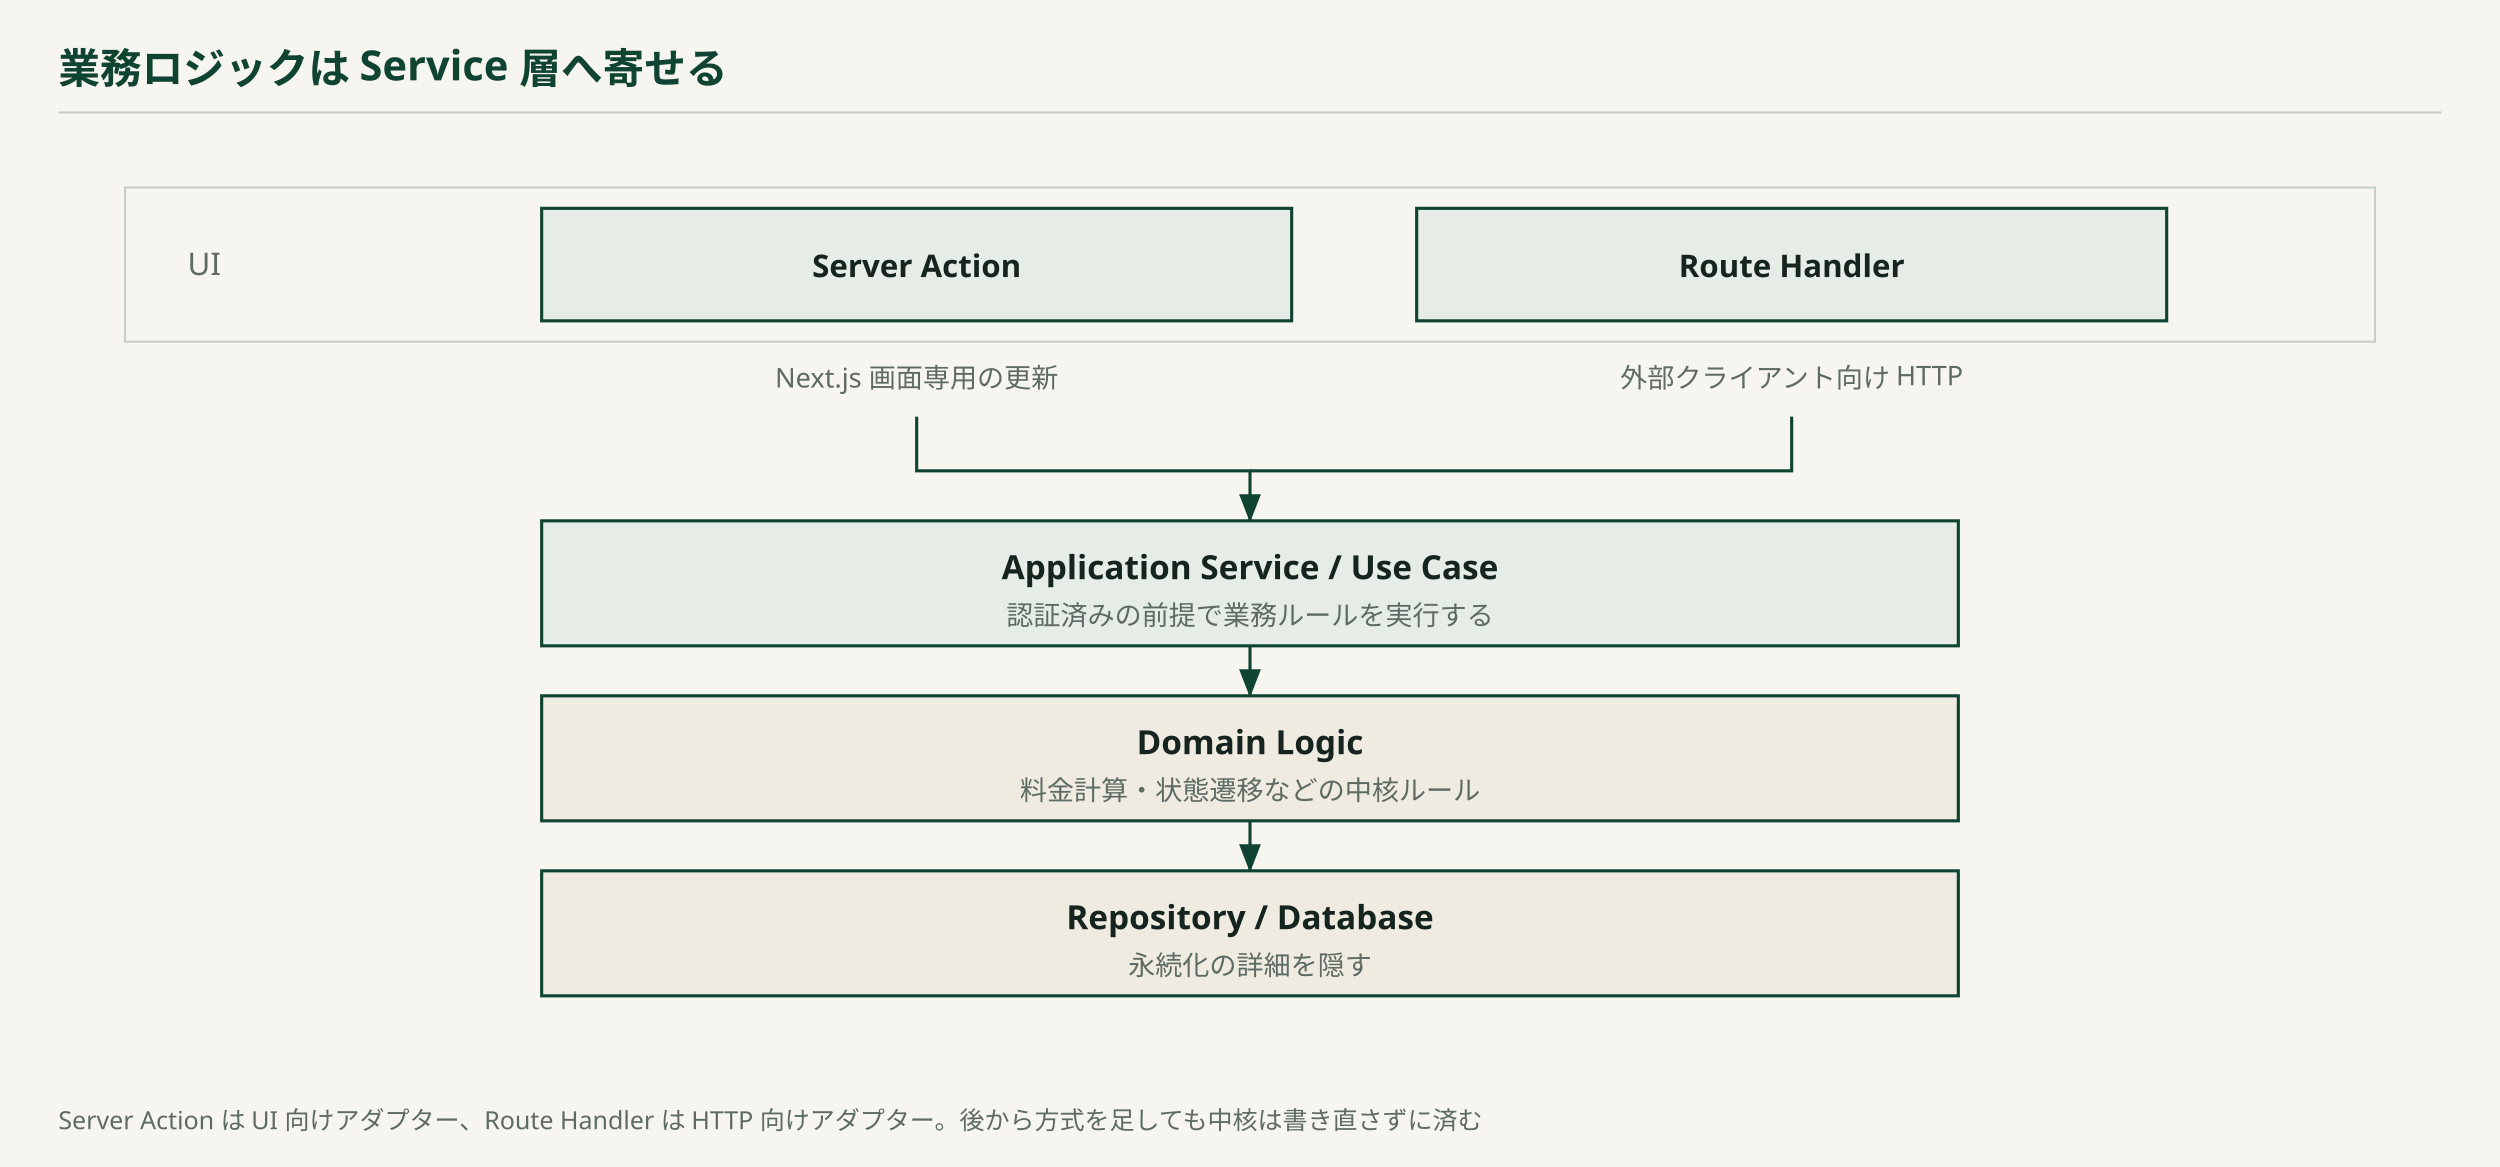
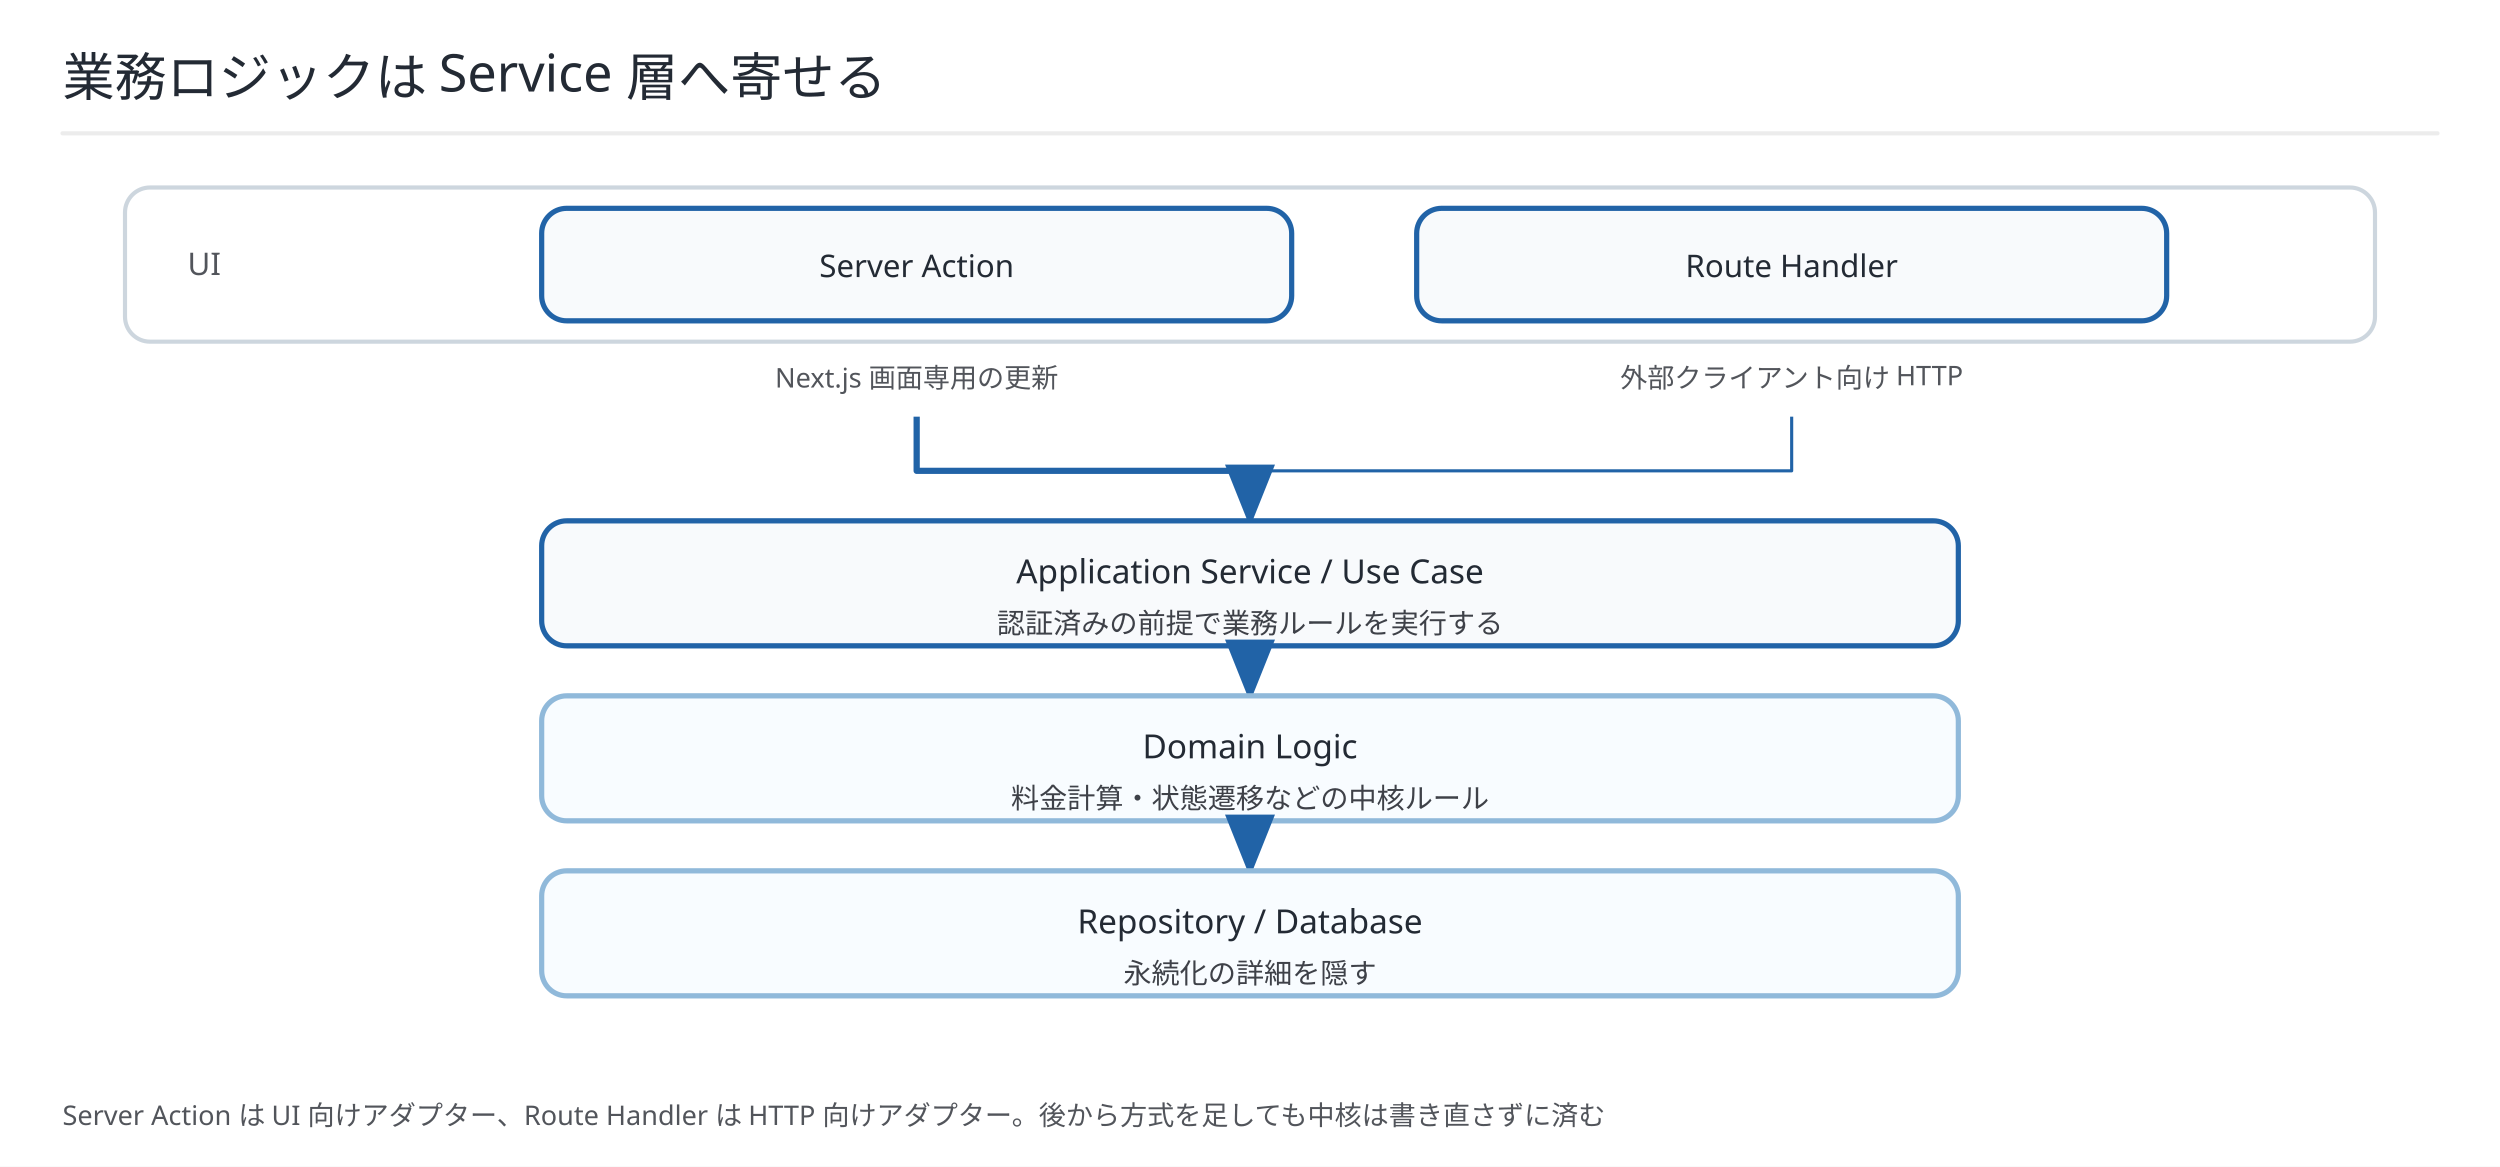
<svg xmlns="http://www.w3.org/2000/svg" width="1200" height="560" viewBox="0 0 1200 560">
  <defs>
-     <marker id="ar" markerWidth="9" markerHeight="7" refX="8.5" refY="3.5" orient="auto">
-       <path d="M0,0 L9,3.5 L0,7 z" fill="#0F4332" />
+     <marker id="ar" markerWidth="10" markerHeight="8" refX="9" refY="4" orient="auto">
+       <path d="M0,0 L10,4 L0,8 z" fill="#2163A7" />
    </marker>
-     <marker id="arR" markerWidth="9" markerHeight="7" refX="8.5" refY="3.5" orient="auto">
-       <path d="M0,0 L9,3.5 L0,7 z" fill="#8C3A2B" />
+     <marker id="arR" markerWidth="10" markerHeight="8" refX="9" refY="4" orient="auto">
+       <path d="M0,0 L10,4 L0,8 z" fill="#B4472F" />
    </marker>
  </defs>
-   <rect width="1200" height="560" fill="#F7F5EF" />
-   <text x="28" y="40" font-family="'Hiragino Kaku Gothic ProN','Hiragino Sans','BIZ UDGothic',sans-serif" font-size="20" fill="#0F4332" text-anchor="start" font-weight="600">業務ロジックは Service 層へ寄せる</text>
-   <line x1="28" y1="54" x2="1172" y2="54" stroke="#C6CEC6" stroke-width="1" />
-   <rect x="60" y="90" width="1080" height="74" fill="none" stroke="#C6CEC6" stroke-width="1" />
-   <text x="90" y="132" font-family="'Hiragino Kaku Gothic ProN','Hiragino Sans','BIZ UDGothic',sans-serif" font-size="15" fill="#5D6B64" text-anchor="start" font-weight="normal">UI</text>
-   <rect x="260" y="100" width="360" height="54" fill="#E6EDE6" stroke="#0F4332" stroke-width="1.5" />
-   <text x="440.0" y="133.0" font-family="'Hiragino Kaku Gothic ProN','Hiragino Sans','BIZ UDGothic',sans-serif" font-size="15" fill="#16241F" text-anchor="middle" font-weight="600">Server Action</text>
-   <rect x="680" y="100" width="360" height="54" fill="#E6EDE6" stroke="#0F4332" stroke-width="1.5" />
-   <text x="860.0" y="133.0" font-family="'Hiragino Kaku Gothic ProN','Hiragino Sans','BIZ UDGothic',sans-serif" font-size="15" fill="#16241F" text-anchor="middle" font-weight="600">Route Handler</text>
-   <text x="440" y="186" font-family="'Hiragino Kaku Gothic ProN','Hiragino Sans','BIZ UDGothic',sans-serif" font-size="13" fill="#5D6B64" text-anchor="middle" font-weight="normal">Next.js 画面専用の更新</text>
-   <text x="860" y="186" font-family="'Hiragino Kaku Gothic ProN','Hiragino Sans','BIZ UDGothic',sans-serif" font-size="13" fill="#5D6B64" text-anchor="middle" font-weight="normal">外部クライアント向け HTTP</text>
-   <polyline points="440,200 440,226 600,226 600,250" fill="none" stroke="#0F4332" stroke-width="1.5" marker-end="url(#ar)" />
-   <polyline points="860,200 860,226 600,226" fill="none" stroke="#0F4332" stroke-width="1.5" />
-   <rect x="260" y="250" width="680" height="60" fill="#E6EDE6" stroke="#0F4332" stroke-width="1.5" />
-   <text x="600.0" y="278" font-family="'Hiragino Kaku Gothic ProN','Hiragino Sans','BIZ UDGothic',sans-serif" font-size="16" fill="#16241F" text-anchor="middle" font-weight="600">Application Service / Use Case</text>
-   <text x="600.0" y="300" font-family="'Hiragino Kaku Gothic ProN','Hiragino Sans','BIZ UDGothic',sans-serif" font-size="13" fill="#5D6B64" text-anchor="middle" font-weight="normal">認証済みの前提で業務ルールを実行する</text>
-   <line x1="600" y1="310" x2="600" y2="334" stroke="#0F4332" stroke-width="1.5" marker-end="url(#ar)" />
-   <rect x="260" y="334" width="680" height="60" fill="#EFEBE1" stroke="#0F4332" stroke-width="1.5" />
-   <text x="600.0" y="362" font-family="'Hiragino Kaku Gothic ProN','Hiragino Sans','BIZ UDGothic',sans-serif" font-size="16" fill="#16241F" text-anchor="middle" font-weight="600">Domain Logic</text>
-   <text x="600.0" y="384" font-family="'Hiragino Kaku Gothic ProN','Hiragino Sans','BIZ UDGothic',sans-serif" font-size="13" fill="#5D6B64" text-anchor="middle" font-weight="normal">料金計算・状態遷移などの中核ルール</text>
-   <line x1="600" y1="394" x2="600" y2="418" stroke="#0F4332" stroke-width="1.5" marker-end="url(#ar)" />
-   <rect x="260" y="418" width="680" height="60" fill="#EFEBE1" stroke="#0F4332" stroke-width="1.5" />
-   <text x="600.0" y="446" font-family="'Hiragino Kaku Gothic ProN','Hiragino Sans','BIZ UDGothic',sans-serif" font-size="16" fill="#16241F" text-anchor="middle" font-weight="600">Repository / Database</text>
-   <text x="600.0" y="468" font-family="'Hiragino Kaku Gothic ProN','Hiragino Sans','BIZ UDGothic',sans-serif" font-size="13" fill="#5D6B64" text-anchor="middle" font-weight="normal">永続化の詳細を隠す</text>
-   <text x="28" y="542" font-family="'Hiragino Kaku Gothic ProN','Hiragino Sans','BIZ UDGothic',sans-serif" font-size="12" fill="#5D6B64" text-anchor="start" font-weight="normal">Server Action は UI 向けアダプター、Route Handler は HTTP 向けアダプター。後から方式を足しても中核は書き直さずに済む</text>
+   <rect width="1200" height="560" fill="#FFFFFF" />
+   <text x="30" y="46" font-family="'Hiragino Kaku Gothic ProN W6','Hiragino Sans W6',sans-serif" font-size="25" fill="#232A34" text-anchor="start" font-weight="normal">業務ロジックは Service 層へ寄せる</text>
+   <line x1="30" y1="64" x2="1170" y2="64" stroke="#ECECEC" stroke-width="2" stroke-linecap="round" />
+   <rect x="60" y="90" width="1080" height="74" rx="12" ry="12" fill="none" stroke="#CDD6DE" stroke-width="2" />
+   <text x="90" y="132" font-family="'Hiragino Kaku Gothic ProN','Hiragino Sans',sans-serif" font-size="15" fill="#52555B" text-anchor="start" font-weight="normal">UI</text>
+   <rect x="260" y="100" width="360" height="54" rx="12" ry="12" fill="#F8FAFC" stroke="#2163A7" stroke-width="2.5" />
+   <text x="440.0" y="133.0" font-family="'Hiragino Kaku Gothic ProN W6','Hiragino Sans W6',sans-serif" font-size="15" fill="#232A34" text-anchor="middle" font-weight="normal">Server Action</text>
+   <rect x="680" y="100" width="360" height="54" rx="12" ry="12" fill="#F8FAFC" stroke="#2163A7" stroke-width="2.5" />
+   <text x="860.0" y="133.0" font-family="'Hiragino Kaku Gothic ProN W6','Hiragino Sans W6',sans-serif" font-size="15" fill="#232A34" text-anchor="middle" font-weight="normal">Route Handler</text>
+   <text x="440" y="186" font-family="'Hiragino Kaku Gothic ProN','Hiragino Sans',sans-serif" font-size="13" fill="#52555B" text-anchor="middle" font-weight="normal">Next.js 画面専用の更新</text>
+   <text x="860" y="186" font-family="'Hiragino Kaku Gothic ProN','Hiragino Sans',sans-serif" font-size="13" fill="#52555B" text-anchor="middle" font-weight="normal">外部クライアント向け HTTP</text>
+   <polyline points="440,200 440,226 600,226 600,250" fill="none" stroke="#2163A7" stroke-width="3" stroke-linejoin="round" marker-end="url(#ar)" />
+   <polyline points="860,200 860,226 600,226" fill="none" stroke="#2163A7" stroke-width="1.5" stroke-linejoin="round" />
+   <rect x="260" y="250" width="680" height="60" rx="12" ry="12" fill="#F8FAFC" stroke="#2163A7" stroke-width="2.5" />
+   <text x="600.0" y="280" font-family="'Hiragino Kaku Gothic ProN W6','Hiragino Sans W6',sans-serif" font-size="16" fill="#232A34" text-anchor="middle" font-weight="normal">Application Service / Use Case</text>
+   <text x="600.0" y="304" font-family="'Hiragino Kaku Gothic ProN','Hiragino Sans',sans-serif" font-size="13.5" fill="#3E4148" text-anchor="middle" font-weight="normal">認証済みの前提で業務ルールを実行する</text>
+   <line x1="600" y1="310" x2="600" y2="334" stroke="#2163A7" stroke-width="3" marker-end="url(#ar)" />
+   <rect x="260" y="334" width="680" height="60" rx="12" ry="12" fill="#F8FCFF" stroke="#90B9DA" stroke-width="2.5" />
+   <text x="600.0" y="364" font-family="'Hiragino Kaku Gothic ProN W6','Hiragino Sans W6',sans-serif" font-size="16" fill="#232A34" text-anchor="middle" font-weight="normal">Domain Logic</text>
+   <text x="600.0" y="388" font-family="'Hiragino Kaku Gothic ProN','Hiragino Sans',sans-serif" font-size="13.5" fill="#3E4148" text-anchor="middle" font-weight="normal">料金計算・状態遷移などの中核ルール</text>
+   <line x1="600" y1="394" x2="600" y2="418" stroke="#2163A7" stroke-width="3" marker-end="url(#ar)" />
+   <rect x="260" y="418" width="680" height="60" rx="12" ry="12" fill="#F8FCFF" stroke="#90B9DA" stroke-width="2.5" />
+   <text x="600.0" y="448" font-family="'Hiragino Kaku Gothic ProN W6','Hiragino Sans W6',sans-serif" font-size="16" fill="#232A34" text-anchor="middle" font-weight="normal">Repository / Database</text>
+   <text x="600.0" y="472" font-family="'Hiragino Kaku Gothic ProN','Hiragino Sans',sans-serif" font-size="13.5" fill="#3E4148" text-anchor="middle" font-weight="normal">永続化の詳細を隠す</text>
+   <text x="30" y="540" font-family="'Hiragino Kaku Gothic ProN','Hiragino Sans',sans-serif" font-size="13" fill="#52555B" text-anchor="start" font-weight="normal">Server Action は UI 向けアダプター、Route Handler は HTTP 向けアダプター。後から方式を足しても中核は書き直さずに済む</text>
</svg>
